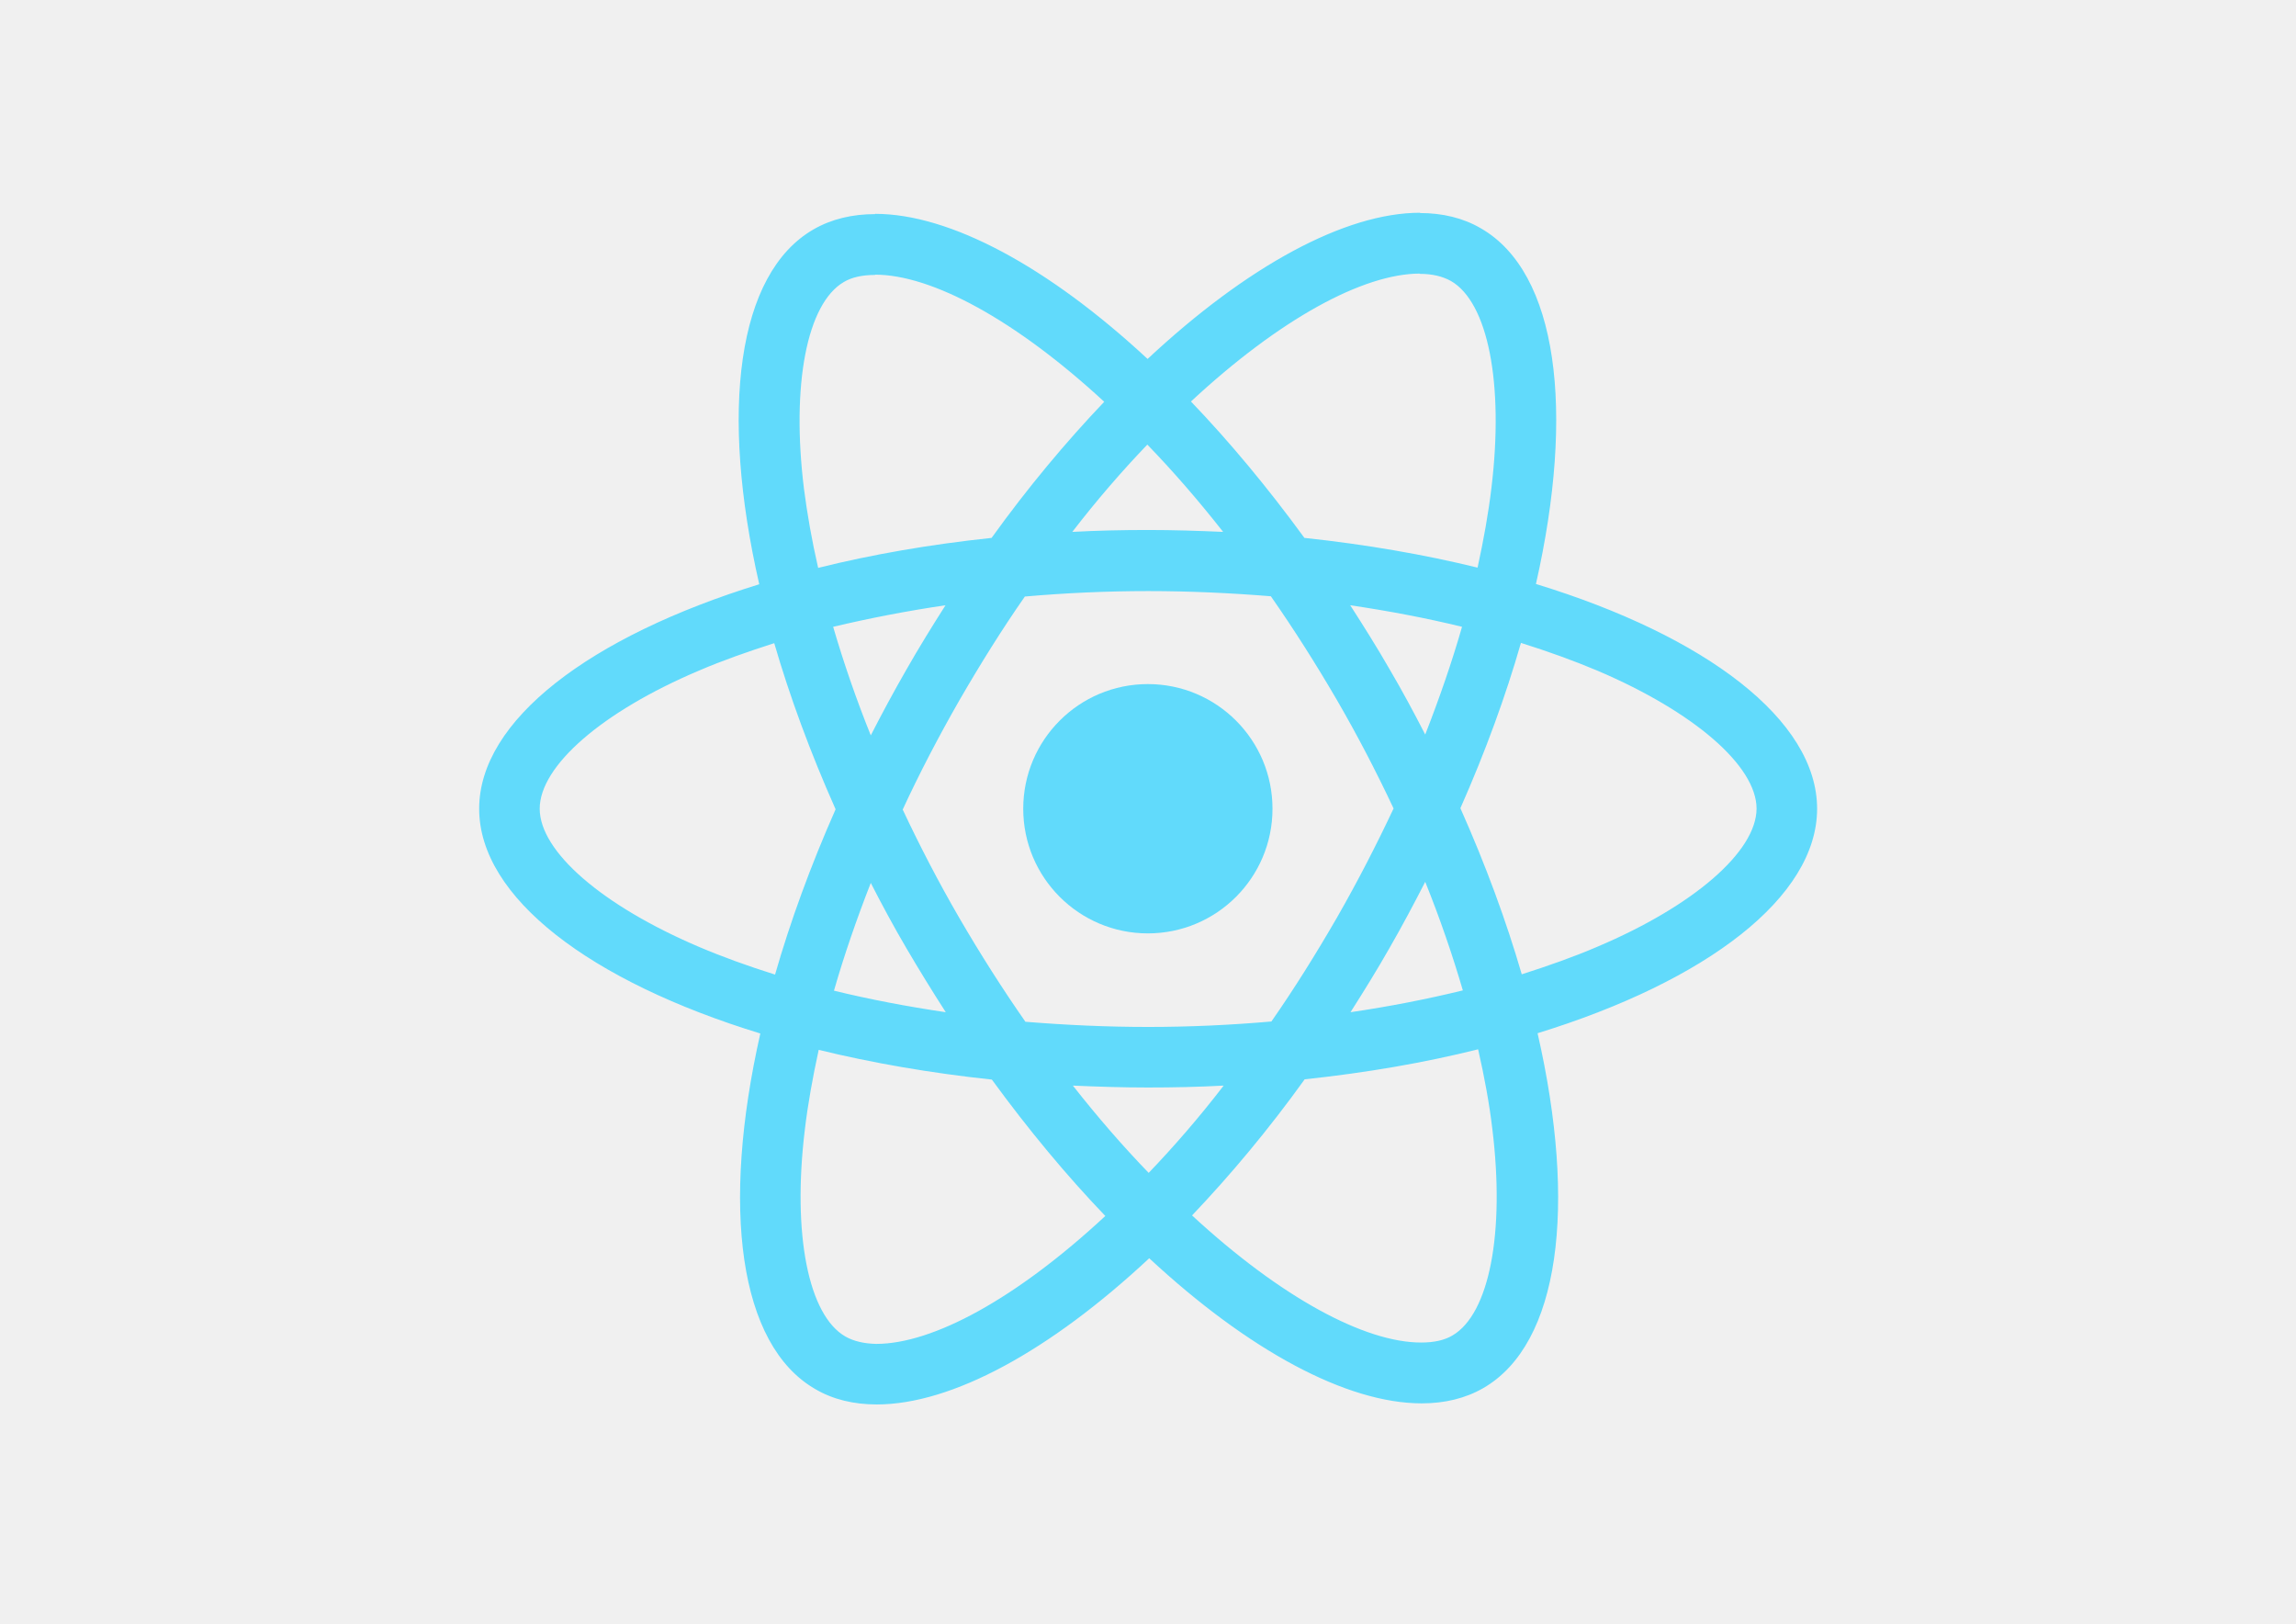
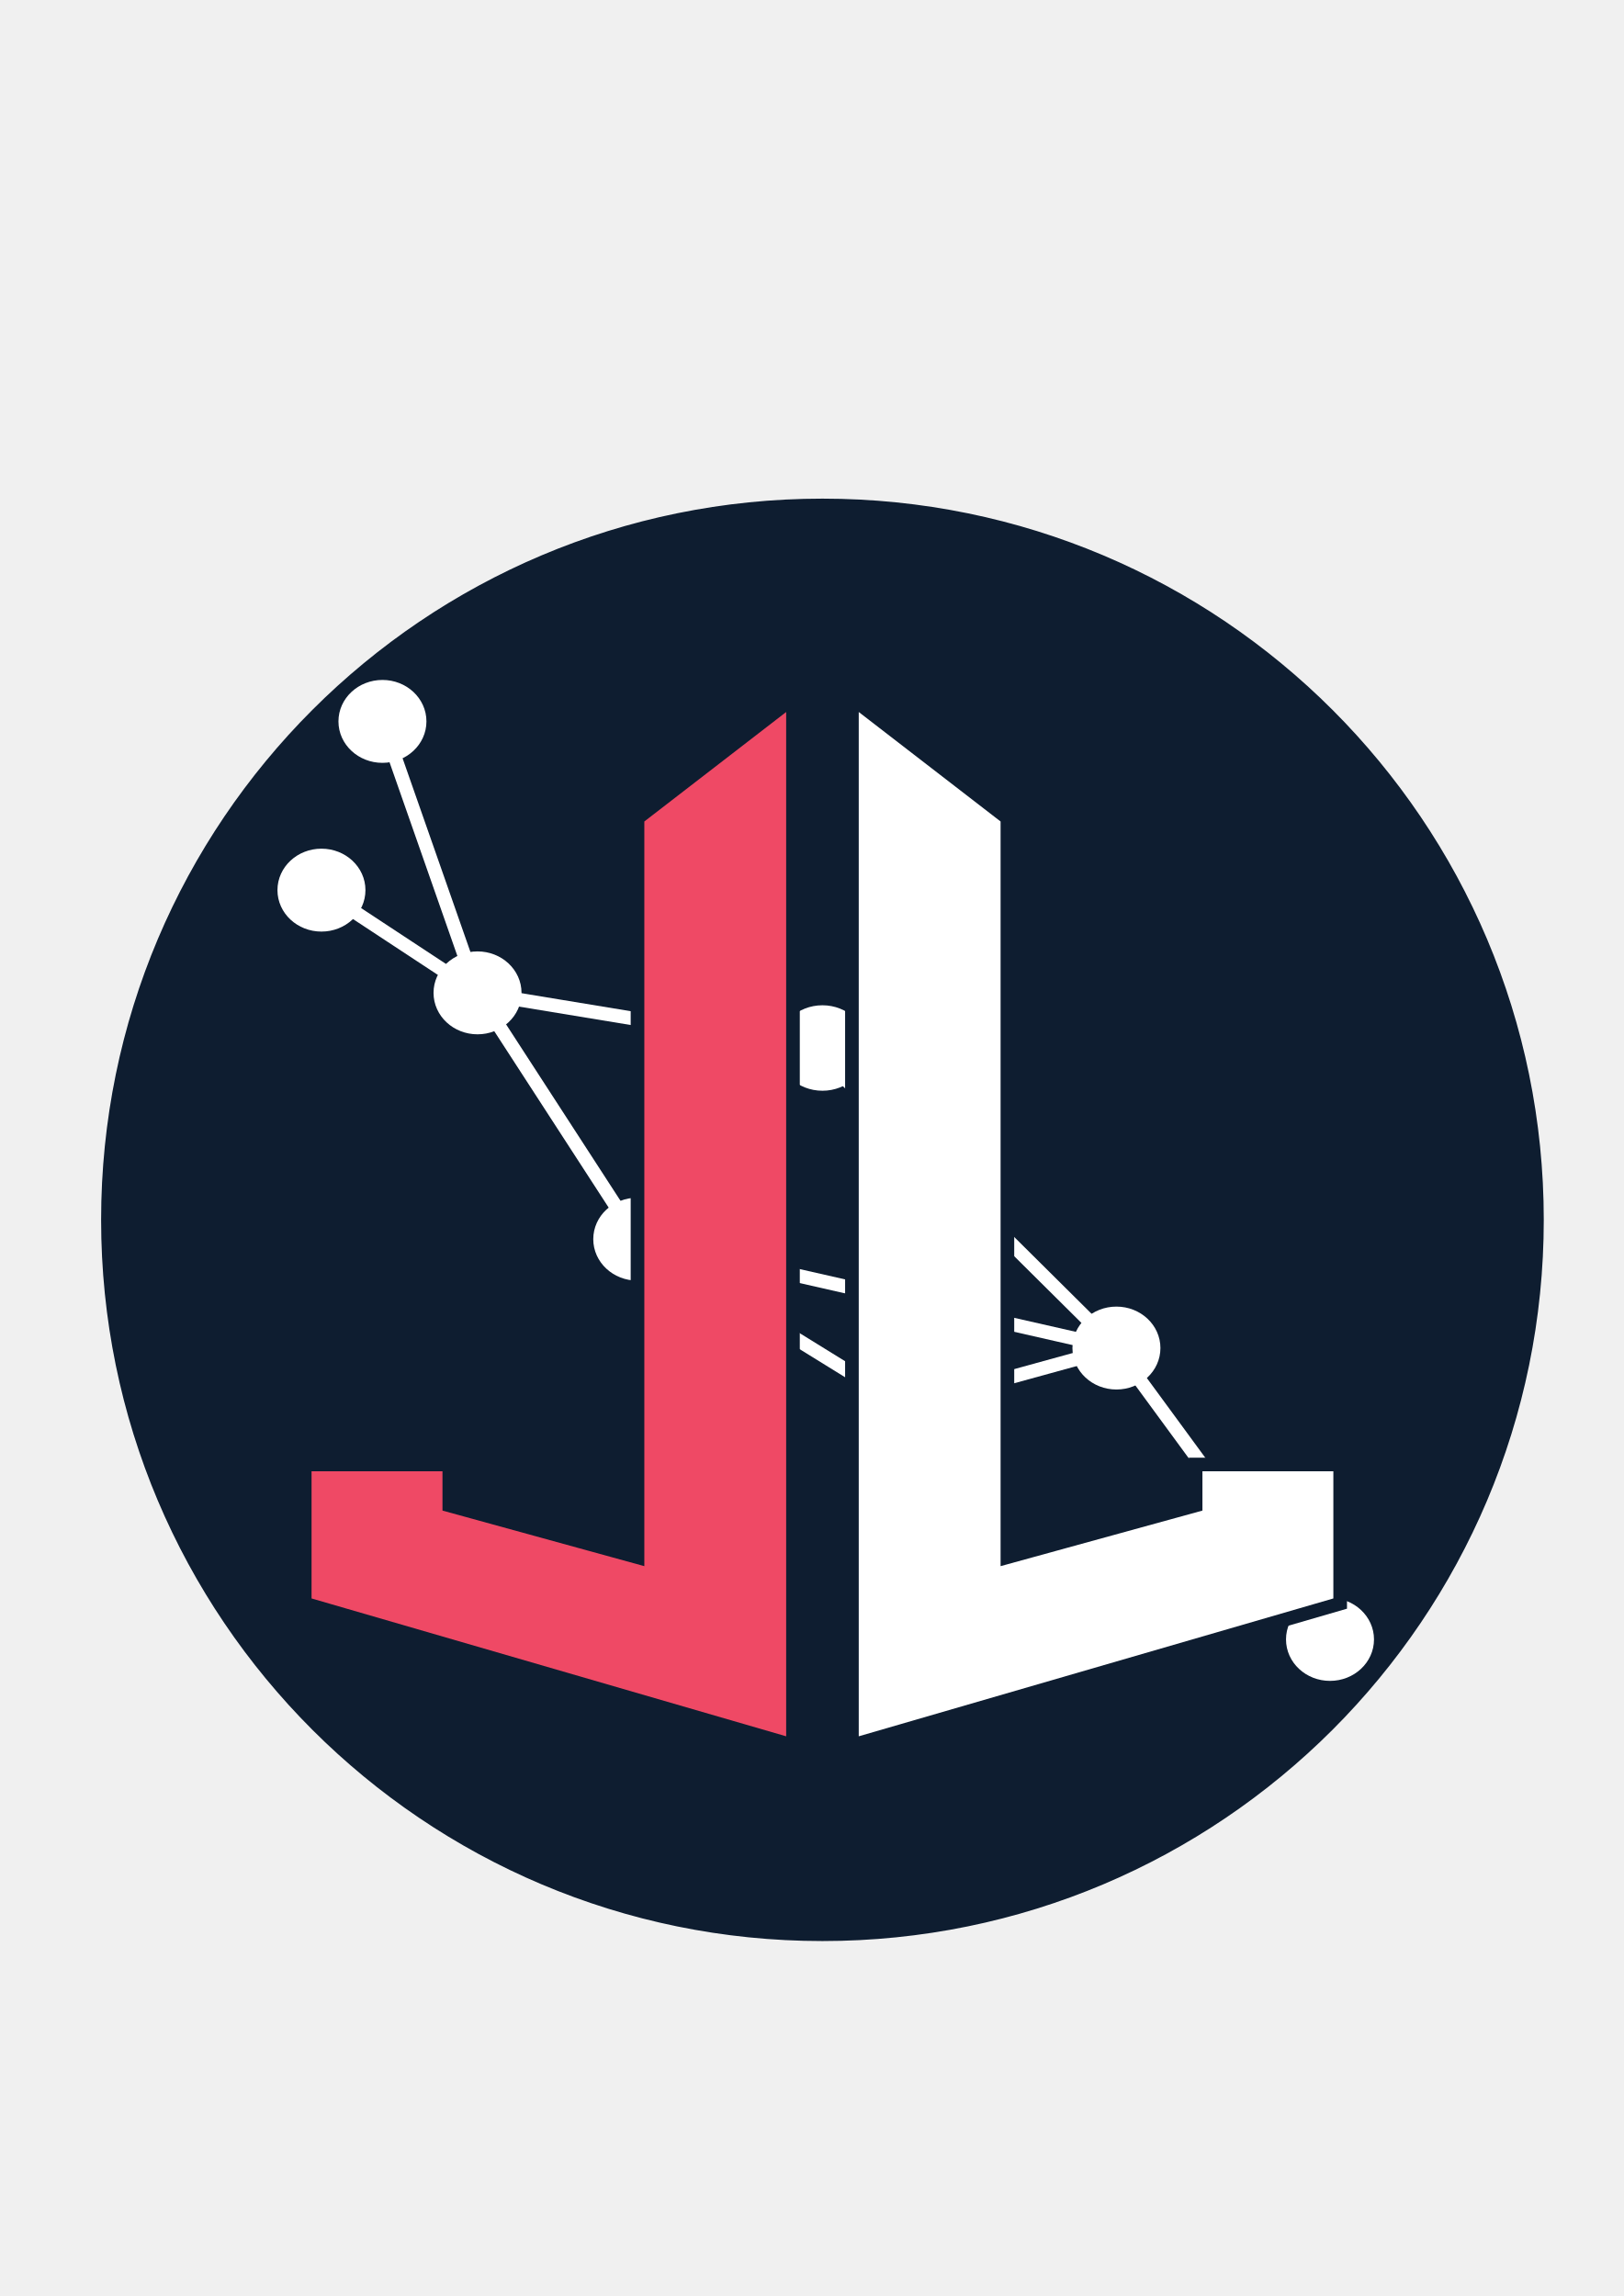
- <svg xmlns="http://www.w3.org/2000/svg" viewBox="0 0 841.9 595.3">
-   <g fill="#61DAFB">
-     <path d="M666.3 296.5c0-32.5-40.7-63.3-103.1-82.4 14.4-63.6 8-114.2-20.2-130.4-6.5-3.8-14.1-5.6-22.4-5.6v22.3c4.6 0 8.3.9 11.4 2.6 13.6 7.8 19.5 37.5 14.9 75.7-1.1 9.4-2.9 19.3-5.1 29.4-19.6-4.8-41-8.5-63.5-10.9-13.5-18.5-27.5-35.3-41.6-50 32.6-30.3 63.2-46.9 84-46.9V78c-27.5 0-63.5 19.6-99.9 53.6-36.4-33.8-72.4-53.2-99.9-53.2v22.3c20.7 0 51.4 16.5 84 46.6-14 14.7-28 31.4-41.3 49.9-22.6 2.4-44 6.1-63.6 11-2.3-10-4-19.7-5.2-29-4.7-38.2 1.1-67.9 14.6-75.8 3-1.8 6.9-2.6 11.5-2.6V78.5c-8.4 0-16 1.8-22.6 5.6-28.1 16.2-34.4 66.7-19.9 130.1-62.2 19.2-102.7 49.9-102.7 82.3 0 32.5 40.7 63.3 103.1 82.4-14.4 63.6-8 114.2 20.2 130.4 6.5 3.8 14.1 5.6 22.5 5.6 27.5 0 63.5-19.6 99.9-53.6 36.4 33.8 72.4 53.2 99.9 53.2 8.4 0 16-1.8 22.6-5.6 28.1-16.2 34.4-66.7 19.9-130.1 62-19.1 102.5-49.9 102.5-82.3zm-130.2-66.7c-3.7 12.9-8.3 26.2-13.5 39.5-4.1-8-8.4-16-13.1-24-4.6-8-9.5-15.8-14.4-23.4 14.2 2.1 27.9 4.7 41 7.9zm-45.8 106.5c-7.8 13.5-15.8 26.3-24.1 38.2-14.9 1.3-30 2-45.2 2-15.1 0-30.2-.7-45-1.9-8.3-11.9-16.4-24.6-24.2-38-7.6-13.1-14.5-26.4-20.8-39.8 6.2-13.4 13.2-26.8 20.7-39.9 7.8-13.5 15.8-26.3 24.1-38.2 14.9-1.3 30-2 45.2-2 15.1 0 30.2.7 45 1.9 8.3 11.9 16.4 24.6 24.2 38 7.6 13.1 14.5 26.4 20.8 39.8-6.3 13.4-13.2 26.8-20.7 39.9zm32.3-13c5.4 13.4 10 26.8 13.8 39.8-13.1 3.2-26.9 5.9-41.2 8 4.9-7.7 9.8-15.6 14.4-23.7 4.6-8 8.9-16.1 13-24.1zM421.2 430c-9.3-9.6-18.6-20.3-27.8-32 9 .4 18.2.7 27.5.7 9.4 0 18.7-.2 27.8-.7-9 11.7-18.3 22.4-27.5 32zm-74.4-58.9c-14.2-2.1-27.9-4.7-41-7.9 3.7-12.9 8.3-26.2 13.5-39.5 4.1 8 8.4 16 13.1 24 4.7 8 9.5 15.8 14.4 23.4zM420.7 163c9.3 9.6 18.6 20.3 27.8 32-9-.4-18.2-.7-27.5-.7-9.4 0-18.7.2-27.8.7 9-11.7 18.3-22.4 27.5-32zm-74 58.9c-4.9 7.7-9.8 15.6-14.4 23.7-4.6 8-8.9 16-13 24-5.4-13.4-10-26.8-13.8-39.8 13.1-3.1 26.9-5.8 41.2-7.9zm-90.5 125.2c-35.4-15.1-58.3-34.9-58.3-50.6 0-15.7 22.9-35.6 58.3-50.6 8.6-3.7 18-7 27.7-10.1 5.7 19.6 13.2 40 22.5 60.9-9.2 20.8-16.6 41.1-22.2 60.6-9.9-3.1-19.3-6.5-28-10.2zM310 490c-13.6-7.8-19.5-37.5-14.9-75.7 1.1-9.4 2.9-19.3 5.1-29.4 19.6 4.8 41 8.5 63.5 10.9 13.5 18.5 27.5 35.3 41.6 50-32.6 30.3-63.2 46.9-84 46.9-4.5-.1-8.3-1-11.3-2.7zm237.2-76.2c4.7 38.2-1.1 67.9-14.6 75.8-3 1.8-6.9 2.6-11.5 2.6-20.7 0-51.4-16.5-84-46.6 14-14.7 28-31.4 41.3-49.9 22.6-2.4 44-6.1 63.6-11 2.3 10.1 4.1 19.8 5.2 29.1zm38.5-66.7c-8.6 3.7-18 7-27.7 10.1-5.7-19.6-13.2-40-22.5-60.9 9.2-20.8 16.6-41.1 22.2-60.6 9.9 3.1 19.3 6.5 28.1 10.2 35.4 15.1 58.3 34.9 58.3 50.6-.1 15.7-23 35.6-58.4 50.6zM320.8 78.4z" />
-     <circle cx="420.9" cy="296.5" r="45.7" />
-     <path d="M520.5 78.1z" />
+ <svg xmlns="http://www.w3.org/2000/svg" version="1.1" x="0px" y="0px" viewBox="0 0 595.28 841.89" style="enable-background:new 0 0 595.28 841.89;" xml:space="preserve">
+   <style type="text/css">
+ 	.st0{fill:#0E1D30;stroke:#0E1D30;stroke-width:5;stroke-miterlimit:10;}
+ 	.st1{fill:#FFFFFF;stroke:#FFFFFF;stroke-width:5;stroke-miterlimit:10;}
+ 	.st2{fill:none;stroke:#FFFFFF;stroke-width:5;stroke-miterlimit:10;}
+ 	.st3{fill:#FFFFFF;stroke:#0E1D30;stroke-width:5;stroke-miterlimit:10;}
+ 	.st4{fill:#EF4965;stroke:#0E1D30;stroke-width:5;stroke-miterlimit:10;}
+ </style>
+   <g id="Layer_2">
+     <circle class="st0" cx="301.52" cy="447.29" r="261.95" />
+   </g>
+   <g id="Layer_4">
+     <ellipse class="st1" cx="175.07" cy="364.06" rx="13.63" ry="12.7" />
+     <ellipse class="st1" cx="233.63" cy="454.37" rx="13.63" ry="12.7" />
+     <ellipse class="st1" cx="409.3" cy="494.3" rx="13.63" ry="12.7" />
+     <ellipse class="st1" cx="301.52" cy="384.28" rx="14.13" ry="13.17" />
+     <line class="st2" x1="175.07" y1="364.06" x2="297.74" y2="384.28" />
+     <line class="st2" x1="233.63" y1="454.37" x2="175.07" y2="364.06" />
+     <line class="st2" x1="409.3" y1="494.3" x2="298.47" y2="384.28" />
+     <line class="st2" x1="233.63" y1="454.37" x2="409.3" y2="494.3" />
+     <line class="st2" x1="409.3" y1="494.3" x2="471.4" y2="579.03" />
+     <ellipse class="st1" cx="140.21" cy="264.52" rx="13.63" ry="12.7" />
+     <ellipse class="st1" cx="487.6" cy="601.14" rx="13.63" ry="12.7" />
+     <line class="st2" x1="140.21" y1="264.52" x2="175.07" y2="364.06" />
+     <line class="st2" x1="120.05" y1="327.84" x2="175.07" y2="364.06" />
+     <ellipse class="st1" cx="117.85" cy="326.39" rx="13.63" ry="12.7" />
+     <line class="st2" x1="409.3" y1="494.3" x2="327.02" y2="516.94" />
+     <ellipse class="st1" cx="331.76" cy="515.63" rx="13.63" ry="12.7" />
+     <line class="st2" x1="331.76" y1="515.63" x2="232.68" y2="454.37" />
+     <line class="st2" x1="142.7" y1="271.61" x2="142.7" y2="271.61" />
+   </g>
+   <g id="Layer_1">
+     <polygon class="st3" points="312.33,255.99 312.33,639.99 491.33,587.99 491.33,536.99 438.33,536.99 438.33,551.99 369.33,570.99    369.33,299.99  " />
+     <polygon class="st4" points="290.72,255.99 290.72,639.99 111.72,587.99 111.72,536.99 164.72,536.99 164.72,551.99 233.72,570.99    233.72,299.99  " />
  </g>
</svg>
